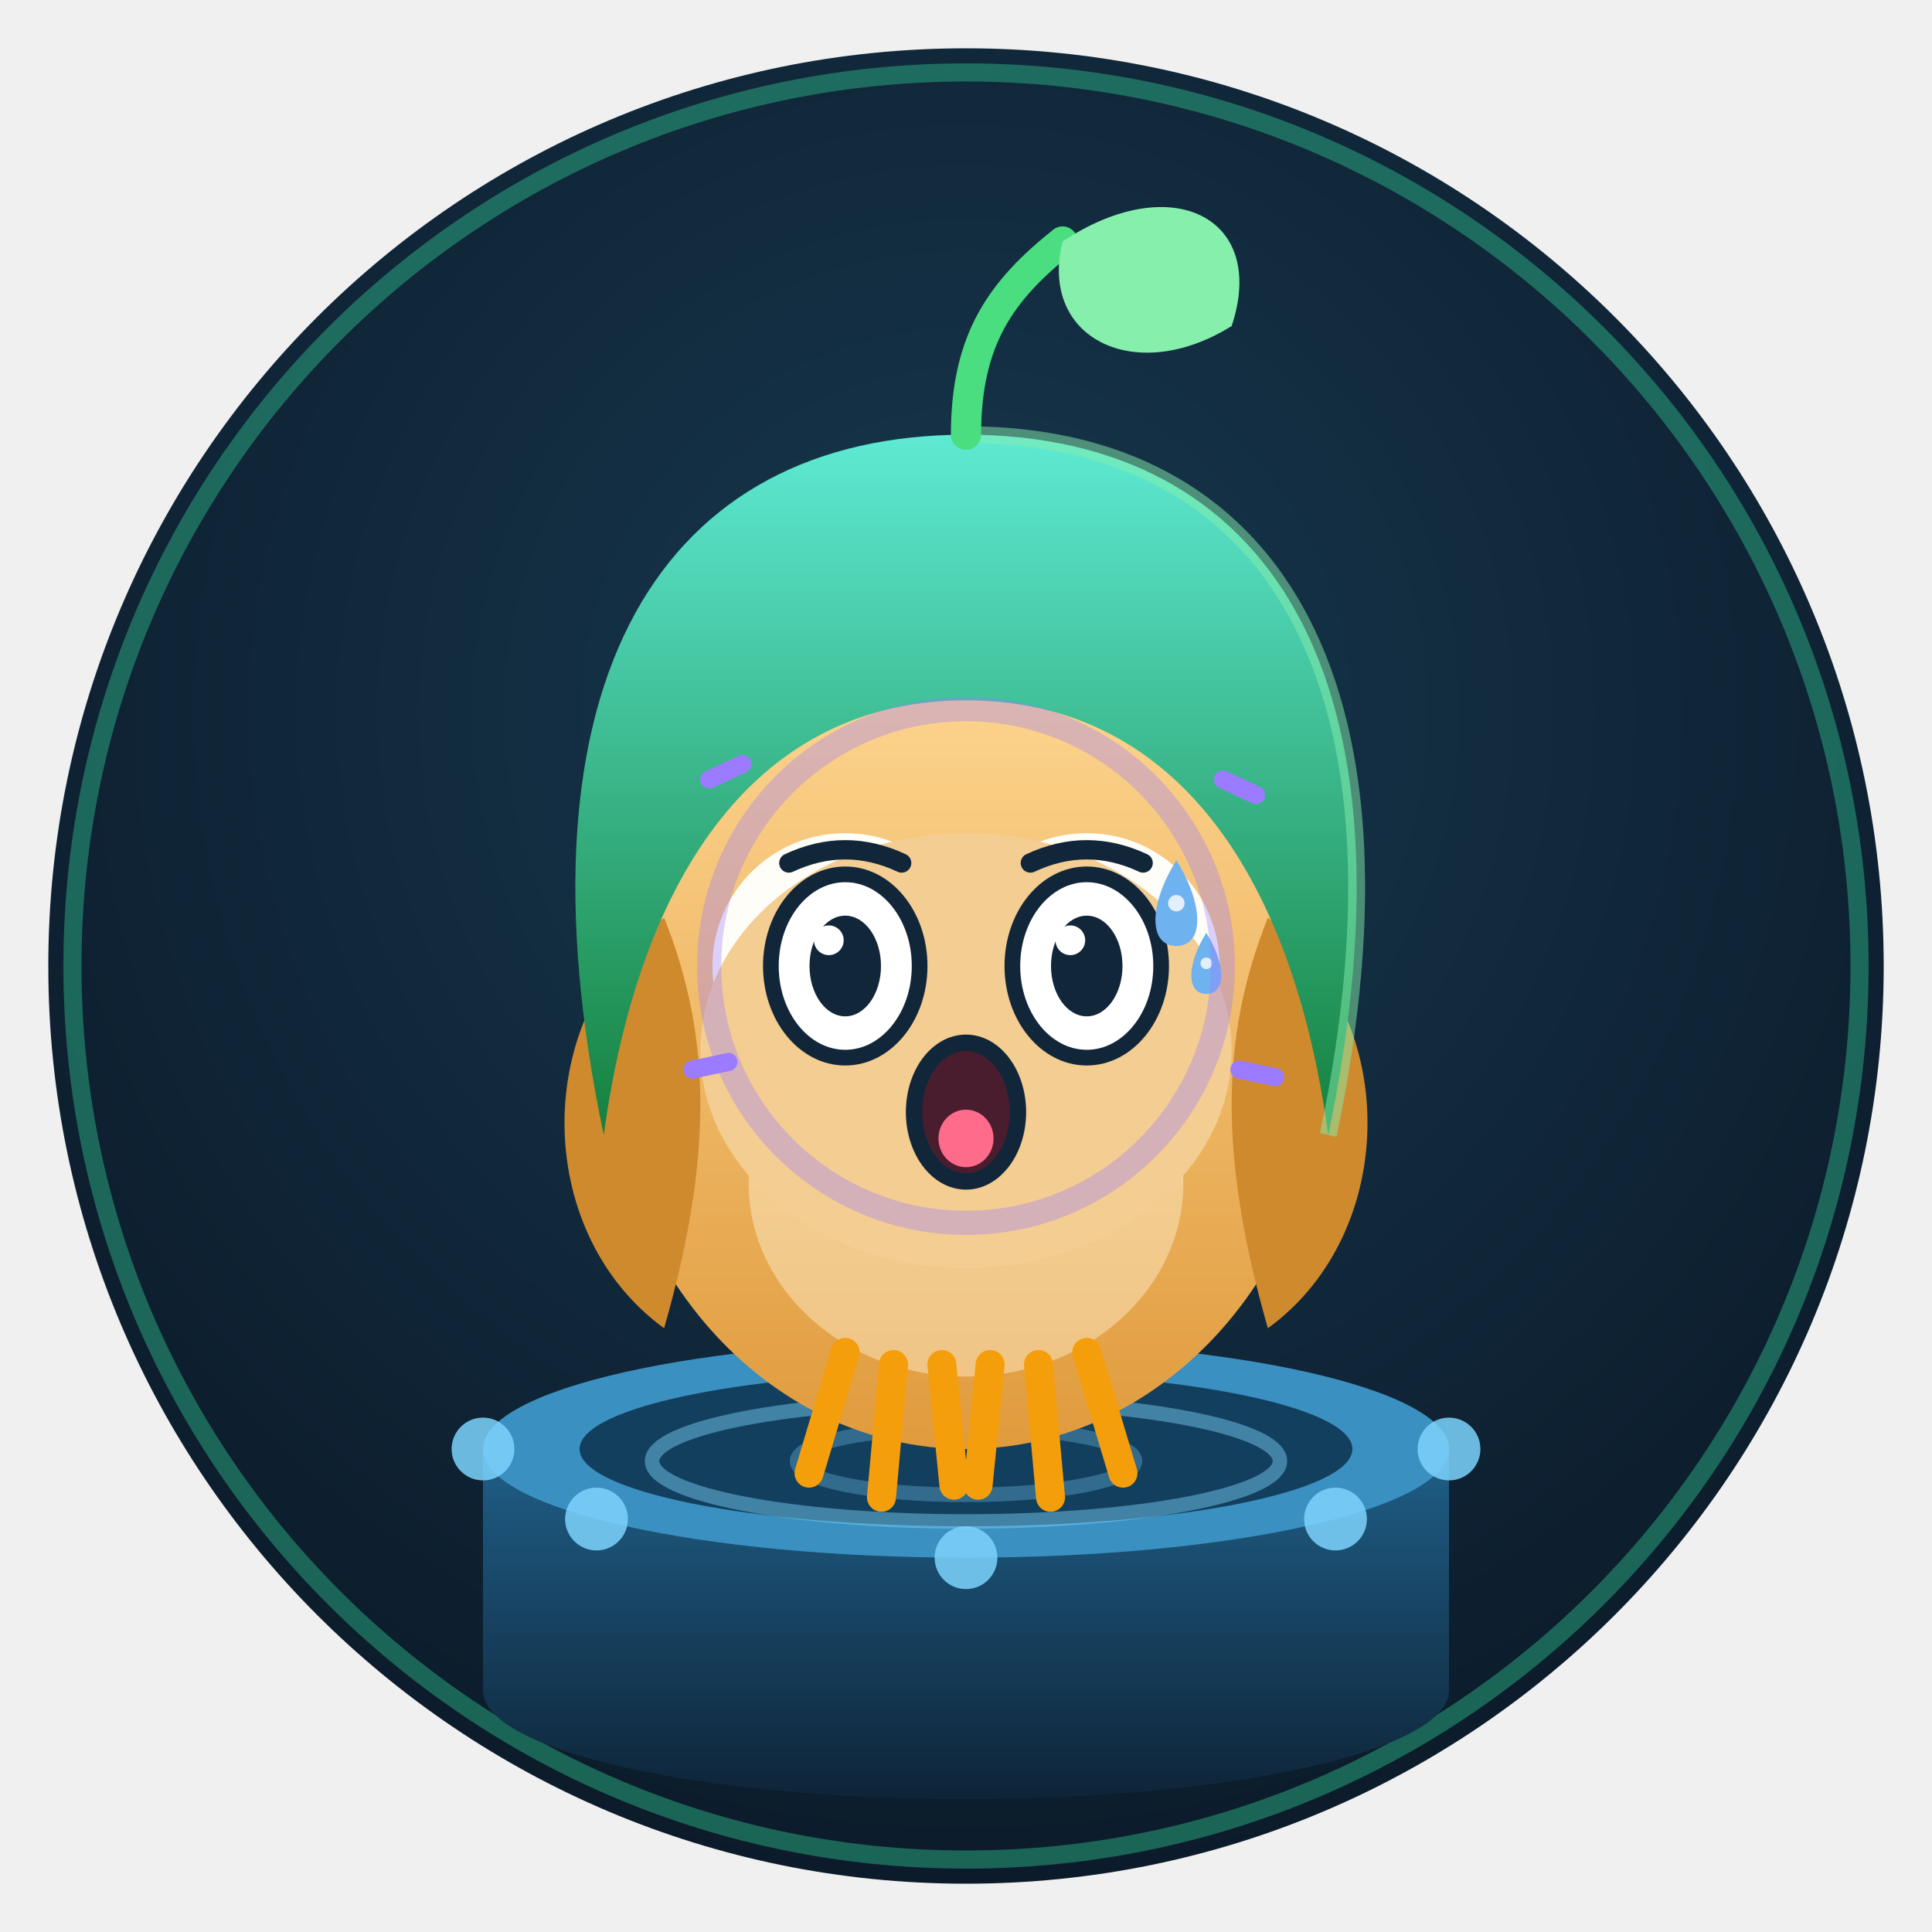
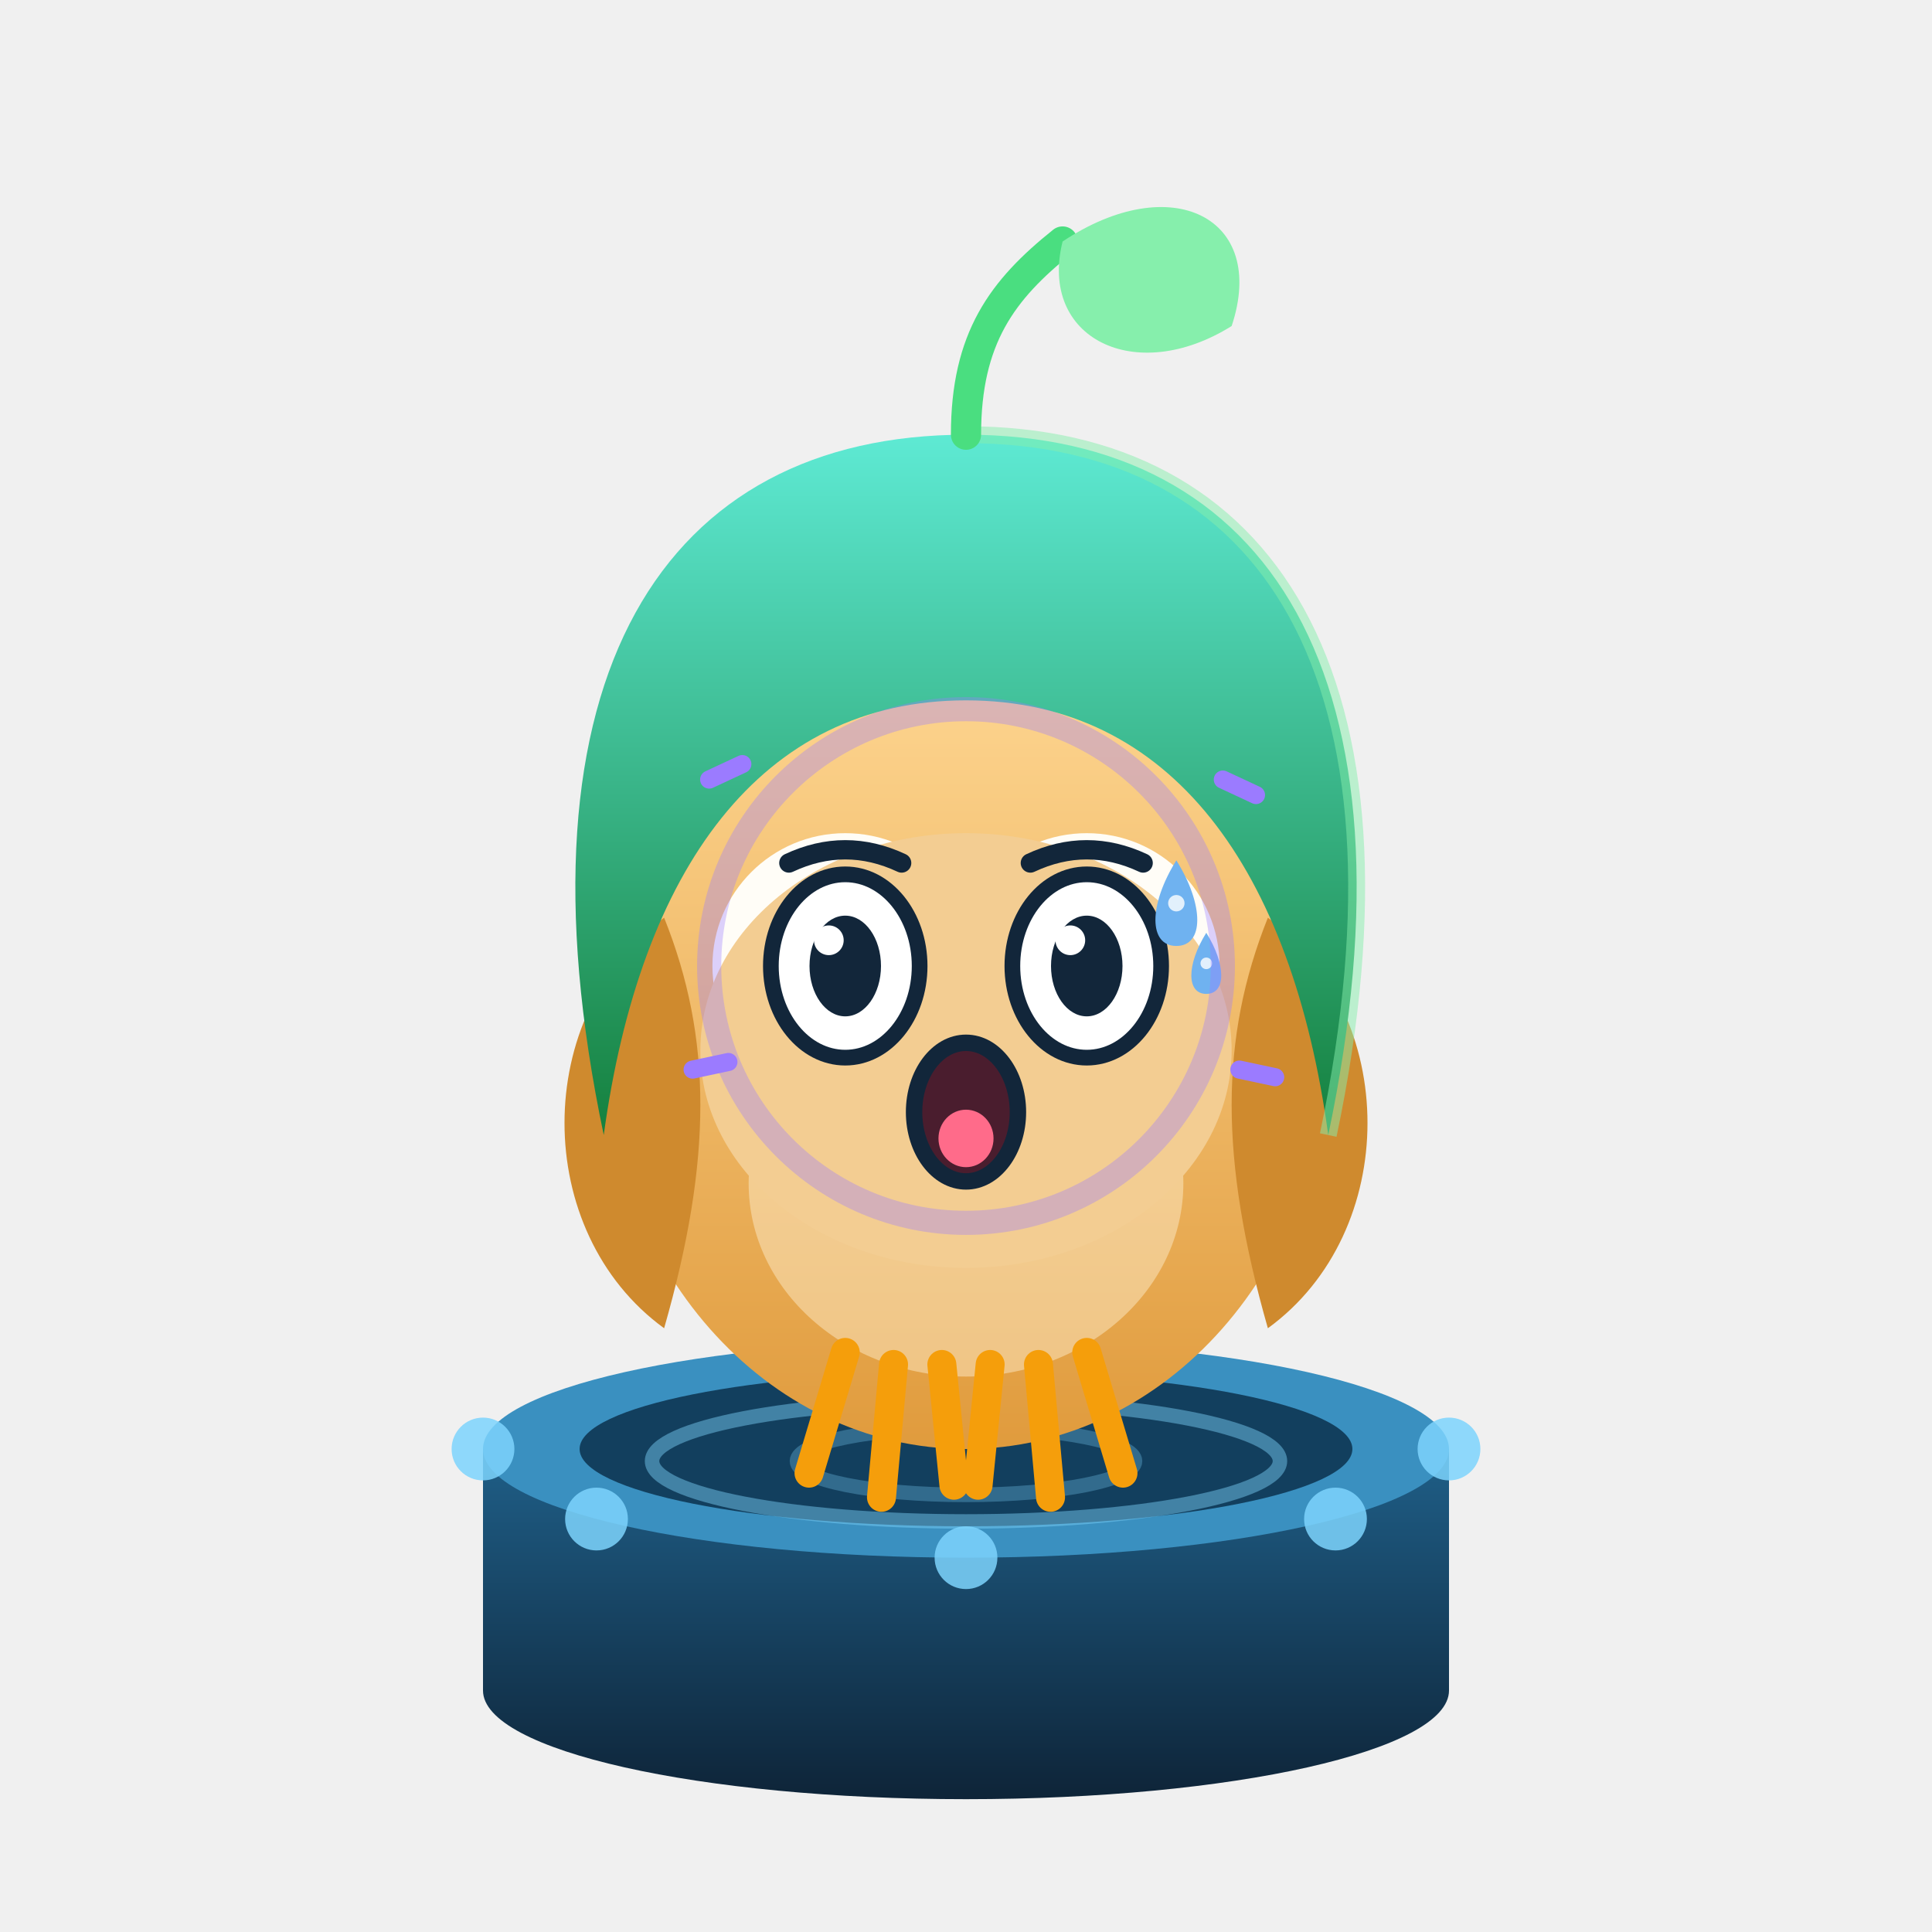
<svg xmlns="http://www.w3.org/2000/svg" viewBox="0 0 160 160" width="160" height="160" role="img" aria-label="小德 · 惊恐 Terrified">
  <style>
.ex-motion { animation: ex-tremble 0.18s ease-in-out infinite; transform-box: fill-box; transform-origin: 50% 50%; }
.ex-anim-tear { animation: ex-tear 1.8s ease-in infinite; transform-box: fill-box; transform-origin: center; }
.ex-anim-sweat { animation: ex-tear 1.5s ease-in infinite; transform-box: fill-box; transform-origin: center; }
.ex-anim-heart { animation: ex-heart 2.2s ease-out infinite; transform-box: fill-box; transform-origin: center; }
.ex-anim-spark { animation: ex-spark 1.9s ease-in-out infinite; transform-box: fill-box; transform-origin: center; }
.ex-anim-rain { animation: ex-rain 1.4s linear infinite; transform-box: fill-box; transform-origin: center; }
.ex-anim-confetti { animation: ex-confetti 2.4s linear infinite; transform-box: fill-box; transform-origin: center; }
.ex-anim-pulse { animation: ex-pulse 1.6s ease-in-out infinite; transform-box: fill-box; transform-origin: center; }
.ex-anim-knock { animation: ex-knock 0.55s ease-in-out infinite; transform-box: fill-box; transform-origin: center; }
.ex-anim-knockline { animation: ex-knockline 0.55s ease-out infinite; transform-box: fill-box; transform-origin: center; }
.ex-anim-palm { animation: ex-palm 0.9s ease-in-out infinite; transform-box: fill-box; transform-origin: center; }
.ex-anim-steam { animation: ex-steam 1.8s ease-out infinite; transform-box: fill-box; transform-origin: center; }
.ex-anim-shock { animation: ex-shock 0.5s ease-in-out infinite; transform-box: fill-box; transform-origin: center; }
.ex-anim-please { animation: ex-please 1.4s ease-in-out infinite; transform-box: fill-box; transform-origin: center; }
.ex-anim-drift { animation: ex-drift 4.5s ease-in-out infinite; transform-box: fill-box; transform-origin: center; }
@keyframes ex-tremble { 0%,100% { transform: translate(0,0); } 25% { transform: translate(-1.76px,0.97px); } 50% { transform: translate(1.76px,-0.97px); } 75% { transform: translate(-1.41px,0.97px); } }
@keyframes ex-tear { 0% { transform: translateY(0); opacity: 0; } 18% { opacity: 1; } 100% { transform: translateY(8px); opacity: 0; } }
@keyframes ex-heart { 0% { transform: translateY(0) scale(.65); opacity: 0; } 20% { opacity: 1; } 100% { transform: translateY(-10px) scale(1.15); opacity: 0; } }
@keyframes ex-spark { 0%,100% { transform: scale(.6) rotate(0deg); opacity: .3; } 50% { transform: scale(1.15) rotate(25deg); opacity: 1; } }
@keyframes ex-rain { 0% { transform: translateY(0); opacity: 0; } 20% { opacity: 1; } 100% { transform: translateY(8px); opacity: 0; } }
@keyframes ex-confetti { 0% { transform: translateY(-4px) rotate(0deg); opacity: 1; } 100% { transform: translateY(14px) rotate(200deg); opacity: 0; } }
@keyframes ex-pulse { 0%,100% { transform: scale(1); opacity: .35; } 50% { transform: scale(1.18); opacity: .7; } }
@keyframes ex-knock { 0%,100% { transform: translateX(3px); } 35% { transform: translateX(0); } }
@keyframes ex-knockline { 0%,100% { transform: scaleX(.6); opacity: .35; } 35% { transform: scaleX(1); opacity: 1; } }
@keyframes ex-palm { 0%,100% { transform: translateY(0) rotate(0deg); } 50% { transform: translateY(-1px) rotate(-4deg); } }
@keyframes ex-steam { 0% { transform: translateY(0); opacity: .7; } 100% { transform: translateY(-7px); opacity: 0; } }
@keyframes ex-shock { 0%,100% { transform: scaleX(.7); opacity: .4; } 50% { transform: scaleX(1.25); opacity: 1; } }
@keyframes ex-please { 0%,100% { transform: translateY(0); } 50% { transform: translateY(-1.5px); } }
@keyframes ex-drift { 0%,100% { transform: translateY(0); } 50% { transform: translateY(-1.5px); } }
@media (prefers-reduced-motion: reduce) {
  .ex-motion, [class*="ex-anim-"] { animation: none !important; }
}
</style>
  <g class="ex-motion ex-terrified">
    <g class="ex-base">
      <defs>
-         <radialGradient id="drBadge" cx="50%" cy="36%" r="74%">
-           <stop offset="0" stop-color="#17384f" />
-           <stop offset="1" stop-color="#0a1725" />
-         </radialGradient>
        <linearGradient id="drOwl" x1="0" y1="0" x2="0" y2="1">
          <stop offset="0" stop-color="#ffd894" />
          <stop offset="1" stop-color="#e09b3d" />
        </linearGradient>
        <linearGradient id="drHood" x1="0" y1="0" x2="0" y2="1">
          <stop offset="0" stop-color="#5eead4" />
          <stop offset="1" stop-color="#15803d" />
        </linearGradient>
        <linearGradient id="drPool" x1="0" y1="0" x2="0" y2="1">
          <stop offset="0" stop-color="#1f5f88" />
          <stop offset="1" stop-color="#0e2438" />
        </linearGradient>
      </defs>
-       <circle cx="80" cy="80" r="76" fill="url(#drBadge)" />
-       <circle cx="80" cy="80" r="74" fill="none" stroke="#34d399" stroke-opacity=".4" stroke-width="1.5" />
      <path d="M40 120 L40 140 A40 9 0 0 0 120 140 L120 120 Z" fill="url(#drPool)" />
      <ellipse cx="80" cy="120" rx="40" ry="9" fill="#3a90c0" />
      <ellipse cx="80" cy="120" rx="32" ry="6.4" fill="#123f5e" />
      <ellipse cx="80" cy="121" rx="26" ry="5" fill="none" stroke="#7dd3fc" stroke-opacity=".45" stroke-width="1.2" />
      <ellipse cx="80" cy="121" rx="14" ry="2.8" fill="none" stroke="#7dd3fc" stroke-opacity=".3" stroke-width="1.2" />
      <g fill="#7dd3fc" fill-opacity=".85">
        <circle cx="120" cy="120" r="2.6" />
        <circle cx="110.6" cy="125.8" r="2.6" />
        <circle cx="80" cy="129" r="2.6" />
        <circle cx="49.4" cy="125.8" r="2.6" />
        <circle cx="40" cy="120" r="2.6" />
      </g>
      <ellipse cx="80" cy="86" rx="30" ry="34" fill="url(#drOwl)" />
      <ellipse cx="80" cy="98" rx="18" ry="16" fill="#fff3d6" fill-opacity=".45" />
      <path d="M55 76 C 44 84 44 102 55 110 C 59 96 59 86 55 76 Z" fill="#cf8a2e" />
      <path d="M105 76 C 116 84 116 102 105 110 C 101 96 101 86 105 76 Z" fill="#cf8a2e" />
      <g stroke="#f59e0b" stroke-width="2.4" stroke-linecap="round" fill="none">
        <path d="M70 112 L67 122" />
        <path d="M74 113 L73 124" />
        <path d="M78 113 L79 123" />
        <path d="M82 113 L81 123" />
        <path d="M86 113 L87 124" />
        <path d="M90 112 L93 122" />
      </g>
      <circle cx="70" cy="80" r="11" fill="#fffdf7" />
      <circle cx="90" cy="80" r="11" fill="#fffdf7" />
      <circle cx="70" cy="80" r="5.5" fill="#12263a" />
      <circle cx="90" cy="80" r="5.5" fill="#12263a" />
      <circle cx="72" cy="77.5" r="2" fill="#ffffff" />
      <circle cx="92" cy="77.5" r="2" fill="#ffffff" />
      <path d="M80 84 L75 94 L85 94 Z" fill="#f59e0b" />
      <path d="M80 36 C 105 36 118 56 110 94 C 107 72 97 58 80 58 C 63 58 53 72 50 94 C 42 56 55 36 80 36 Z" fill="url(#drHood)" />
      <path d="M80 36 C 105 36 118 56 110 94" fill="none" stroke="#86efac" stroke-opacity=".5" stroke-width="1.4" />
      <path d="M80 36 C 80 28 83 24 88 20" stroke="#4ade80" stroke-width="2.5" fill="none" stroke-linecap="round" />
      <path d="M88 20 C 97 14 105 18 102 27 C 94 32 86 28 88 20 Z" fill="#86efac" />
    </g>
    <g class="ex-face">
      <ellipse cx="80" cy="87" rx="22" ry="18" fill="#F3CD92" />
      <path d="M 65.33,71.47 Q 70,69.28 74.67,71.47" fill="none" stroke="#12263A" stroke-width="1.6" stroke-linecap="round" />
      <path d="M 85.33,71.47 Q 90,69.28 94.67,71.47" fill="none" stroke="#12263A" stroke-width="1.6" stroke-linecap="round" />
      <ellipse cx="70" cy="80" rx="6.16" ry="7.59" fill="#FFFFFF" stroke="#12263A" stroke-width="1.3" />
      <ellipse cx="70" cy="80" rx="2.96" ry="4.17" fill="#12263A" />
      <circle cx="68.64" cy="77.87" r="1.23" fill="#FFFFFF" />
      <ellipse cx="90" cy="80" rx="6.16" ry="7.59" fill="#FFFFFF" stroke="#12263A" stroke-width="1.3" />
      <ellipse cx="90" cy="80" rx="2.96" ry="4.17" fill="#12263A" />
      <circle cx="88.64" cy="77.87" r="1.23" fill="#FFFFFF" />
      <ellipse cx="80" cy="92.1" rx="4.3" ry="5.74" fill="#4A1D2E" stroke="#12263A" stroke-width="1.36" />
      <ellipse cx="80" cy="94.28" rx="2.28" ry="2.38" fill="#FF6B8A" />
      <g transform="translate(0 0)">
        <path class="ex-anim-sweat" style="animation-delay:0.2s" d="M 97.42,71.25 C 99.73,74.95 99.73,78.34 97.42,78.34 C 95.11,78.34 95.11,74.95 97.42,71.25 Z" fill="#6FB2F0" />
        <circle cx="97.42" cy="74.8" r="0.68" fill="#FFFFFF" opacity=".8" />
      </g>
      <g transform="translate(0 0)">
        <path class="ex-anim-sweat" style="animation-delay:0.2s" d="M 99.9,77.25 C 101.55,79.89 101.55,82.31 99.9,82.31 C 98.25,82.31 98.25,79.89 99.9,77.25 Z" fill="#6FB2F0" />
        <circle cx="99.9" cy="79.78" r="0.48" fill="#FFFFFF" opacity=".8" />
      </g>
      <circle class="ex-anim-pulse" cx="80" cy="80" r="21.27" fill="none" stroke="#9B7BFF" stroke-width="2" opacity=".35" />
      <g transform="translate(58.73 64.56) rotate(-25)">
        <path class="ex-anim-shock" style="animation-delay:0.0s" d="M 0 0 L 3.03 0" stroke="#9B7BFF" stroke-width="1.5" stroke-linecap="round" />
      </g>
      <g transform="translate(101.27 64.56) rotate(25)">
        <path class="ex-anim-shock" style="animation-delay:0.08s" d="M 0 0 L 3.03 0" stroke="#9B7BFF" stroke-width="1.5" stroke-linecap="round" />
      </g>
      <g transform="translate(57.36 88.58) rotate(-12)">
        <path class="ex-anim-shock" style="animation-delay:0.16s" d="M 0 0 L 3.03 0" stroke="#9B7BFF" stroke-width="1.5" stroke-linecap="round" />
      </g>
      <g transform="translate(102.64 88.58) rotate(12)">
        <path class="ex-anim-shock" style="animation-delay:0.24s" d="M 0 0 L 3.03 0" stroke="#9B7BFF" stroke-width="1.5" stroke-linecap="round" />
      </g>
    </g>
  </g>
</svg>
